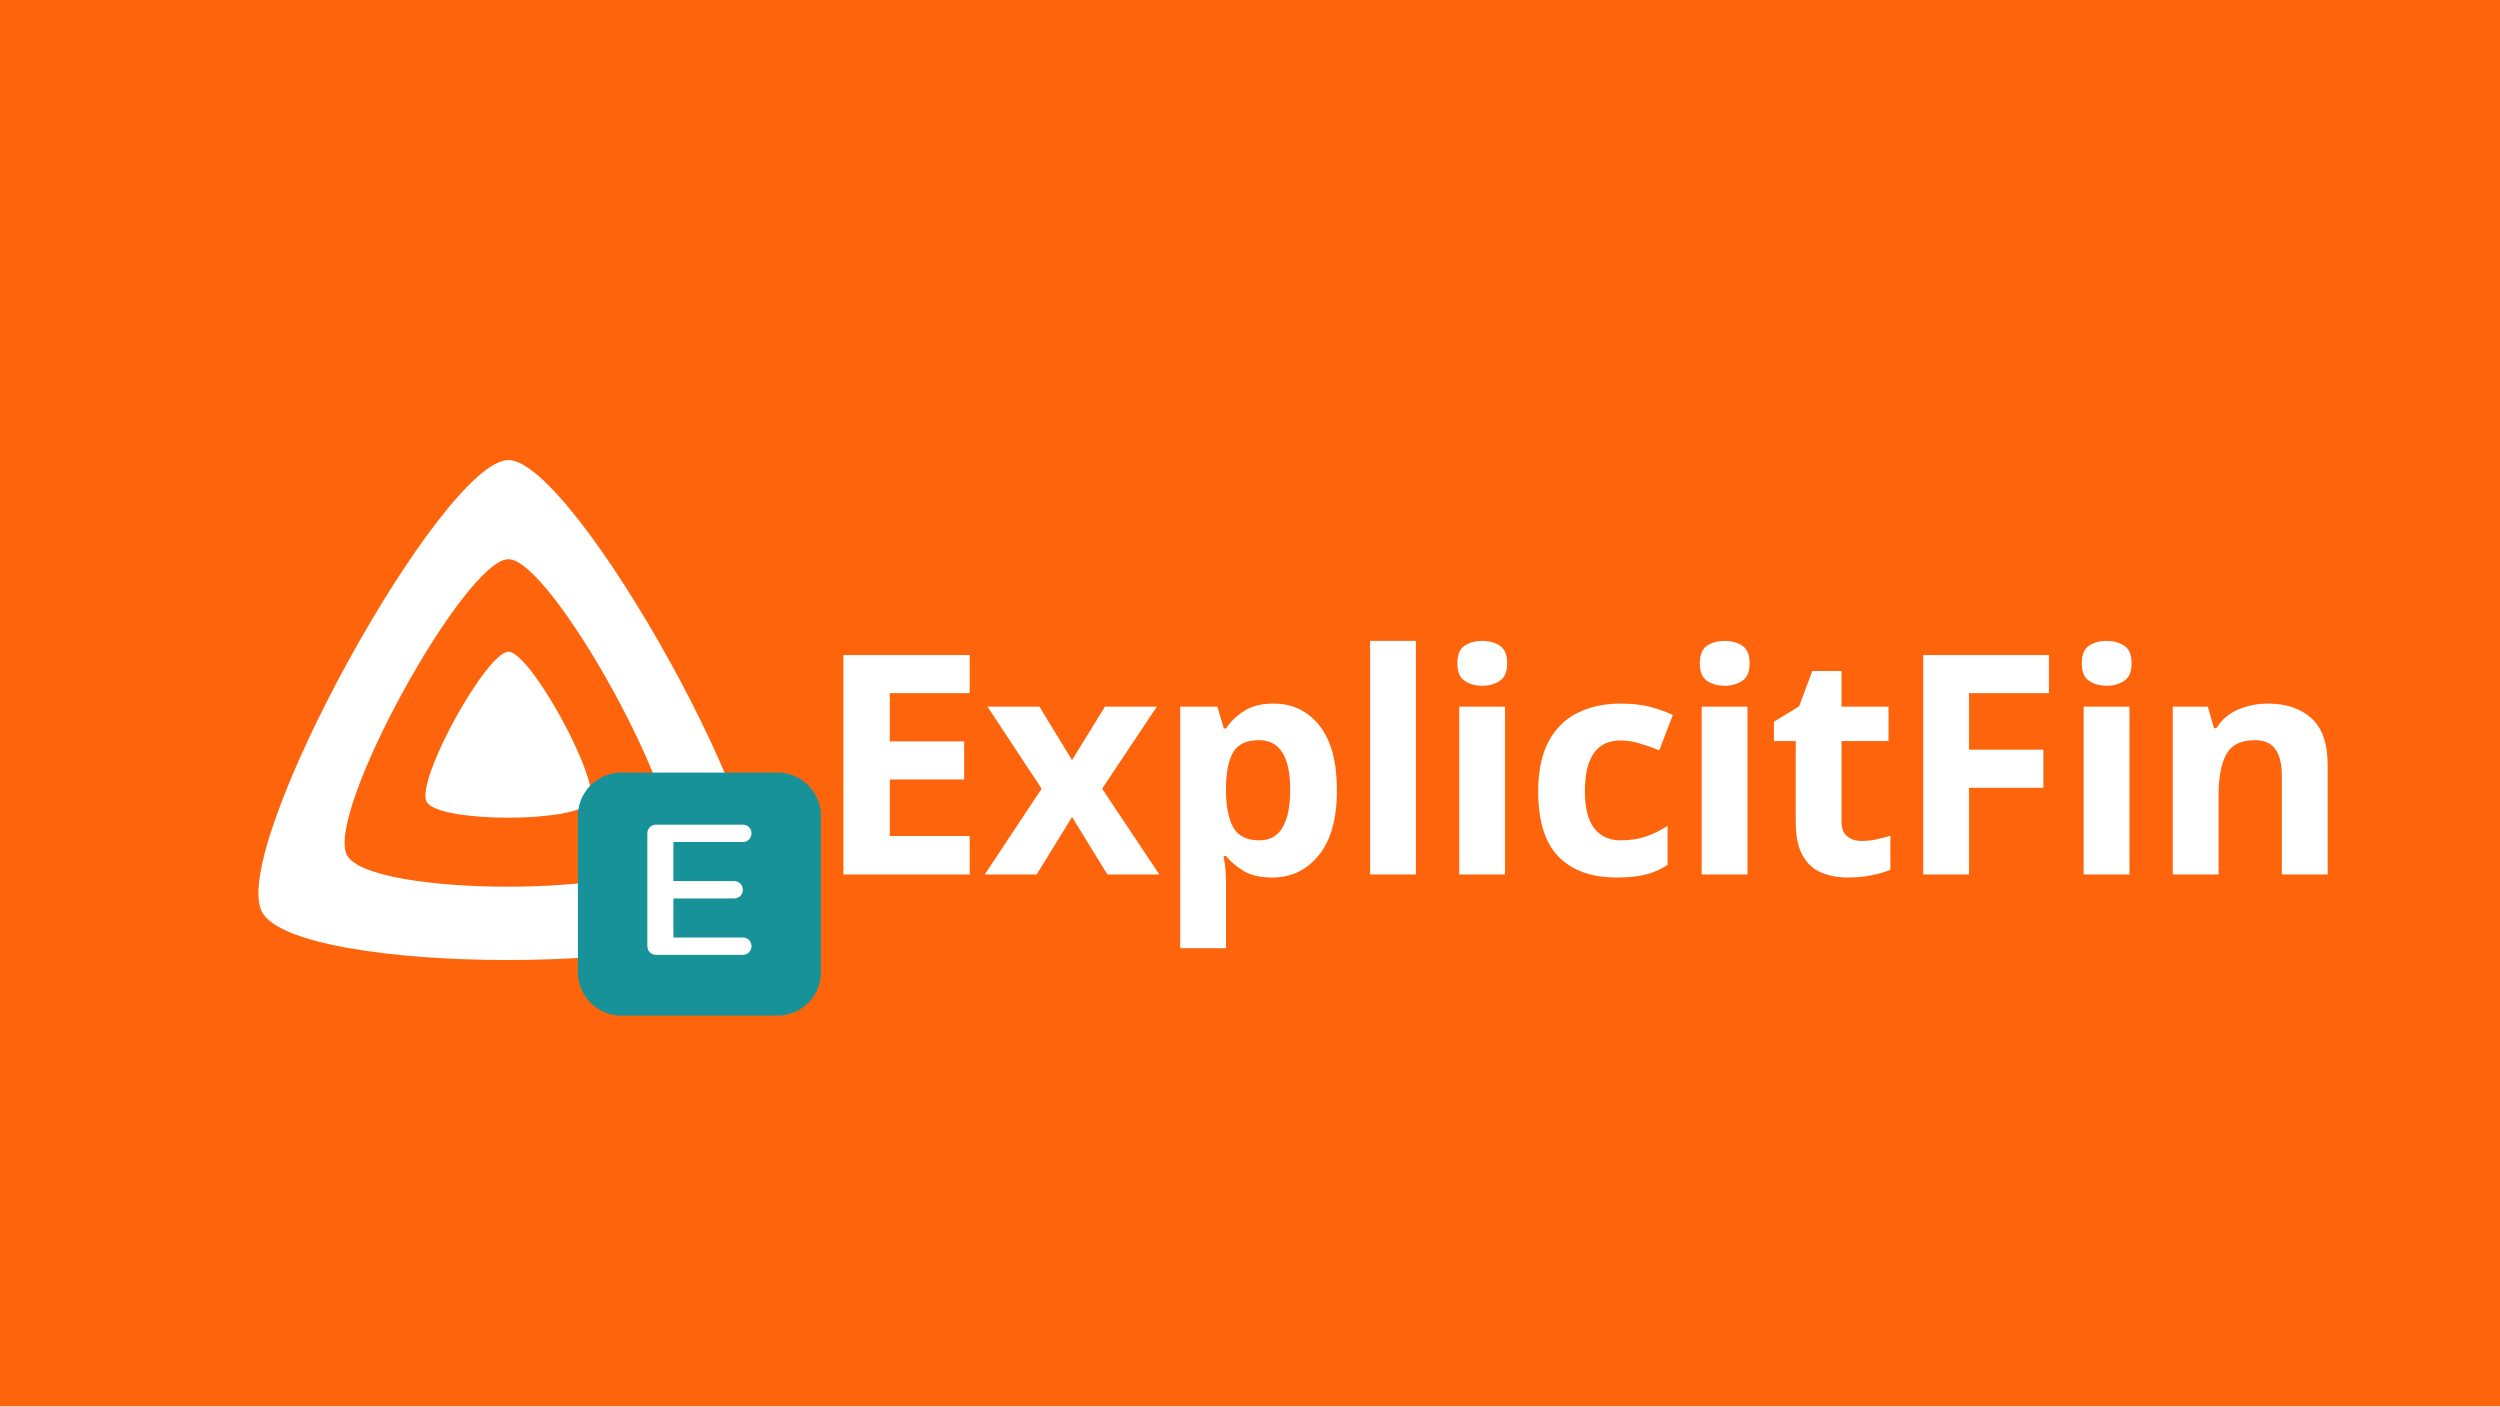
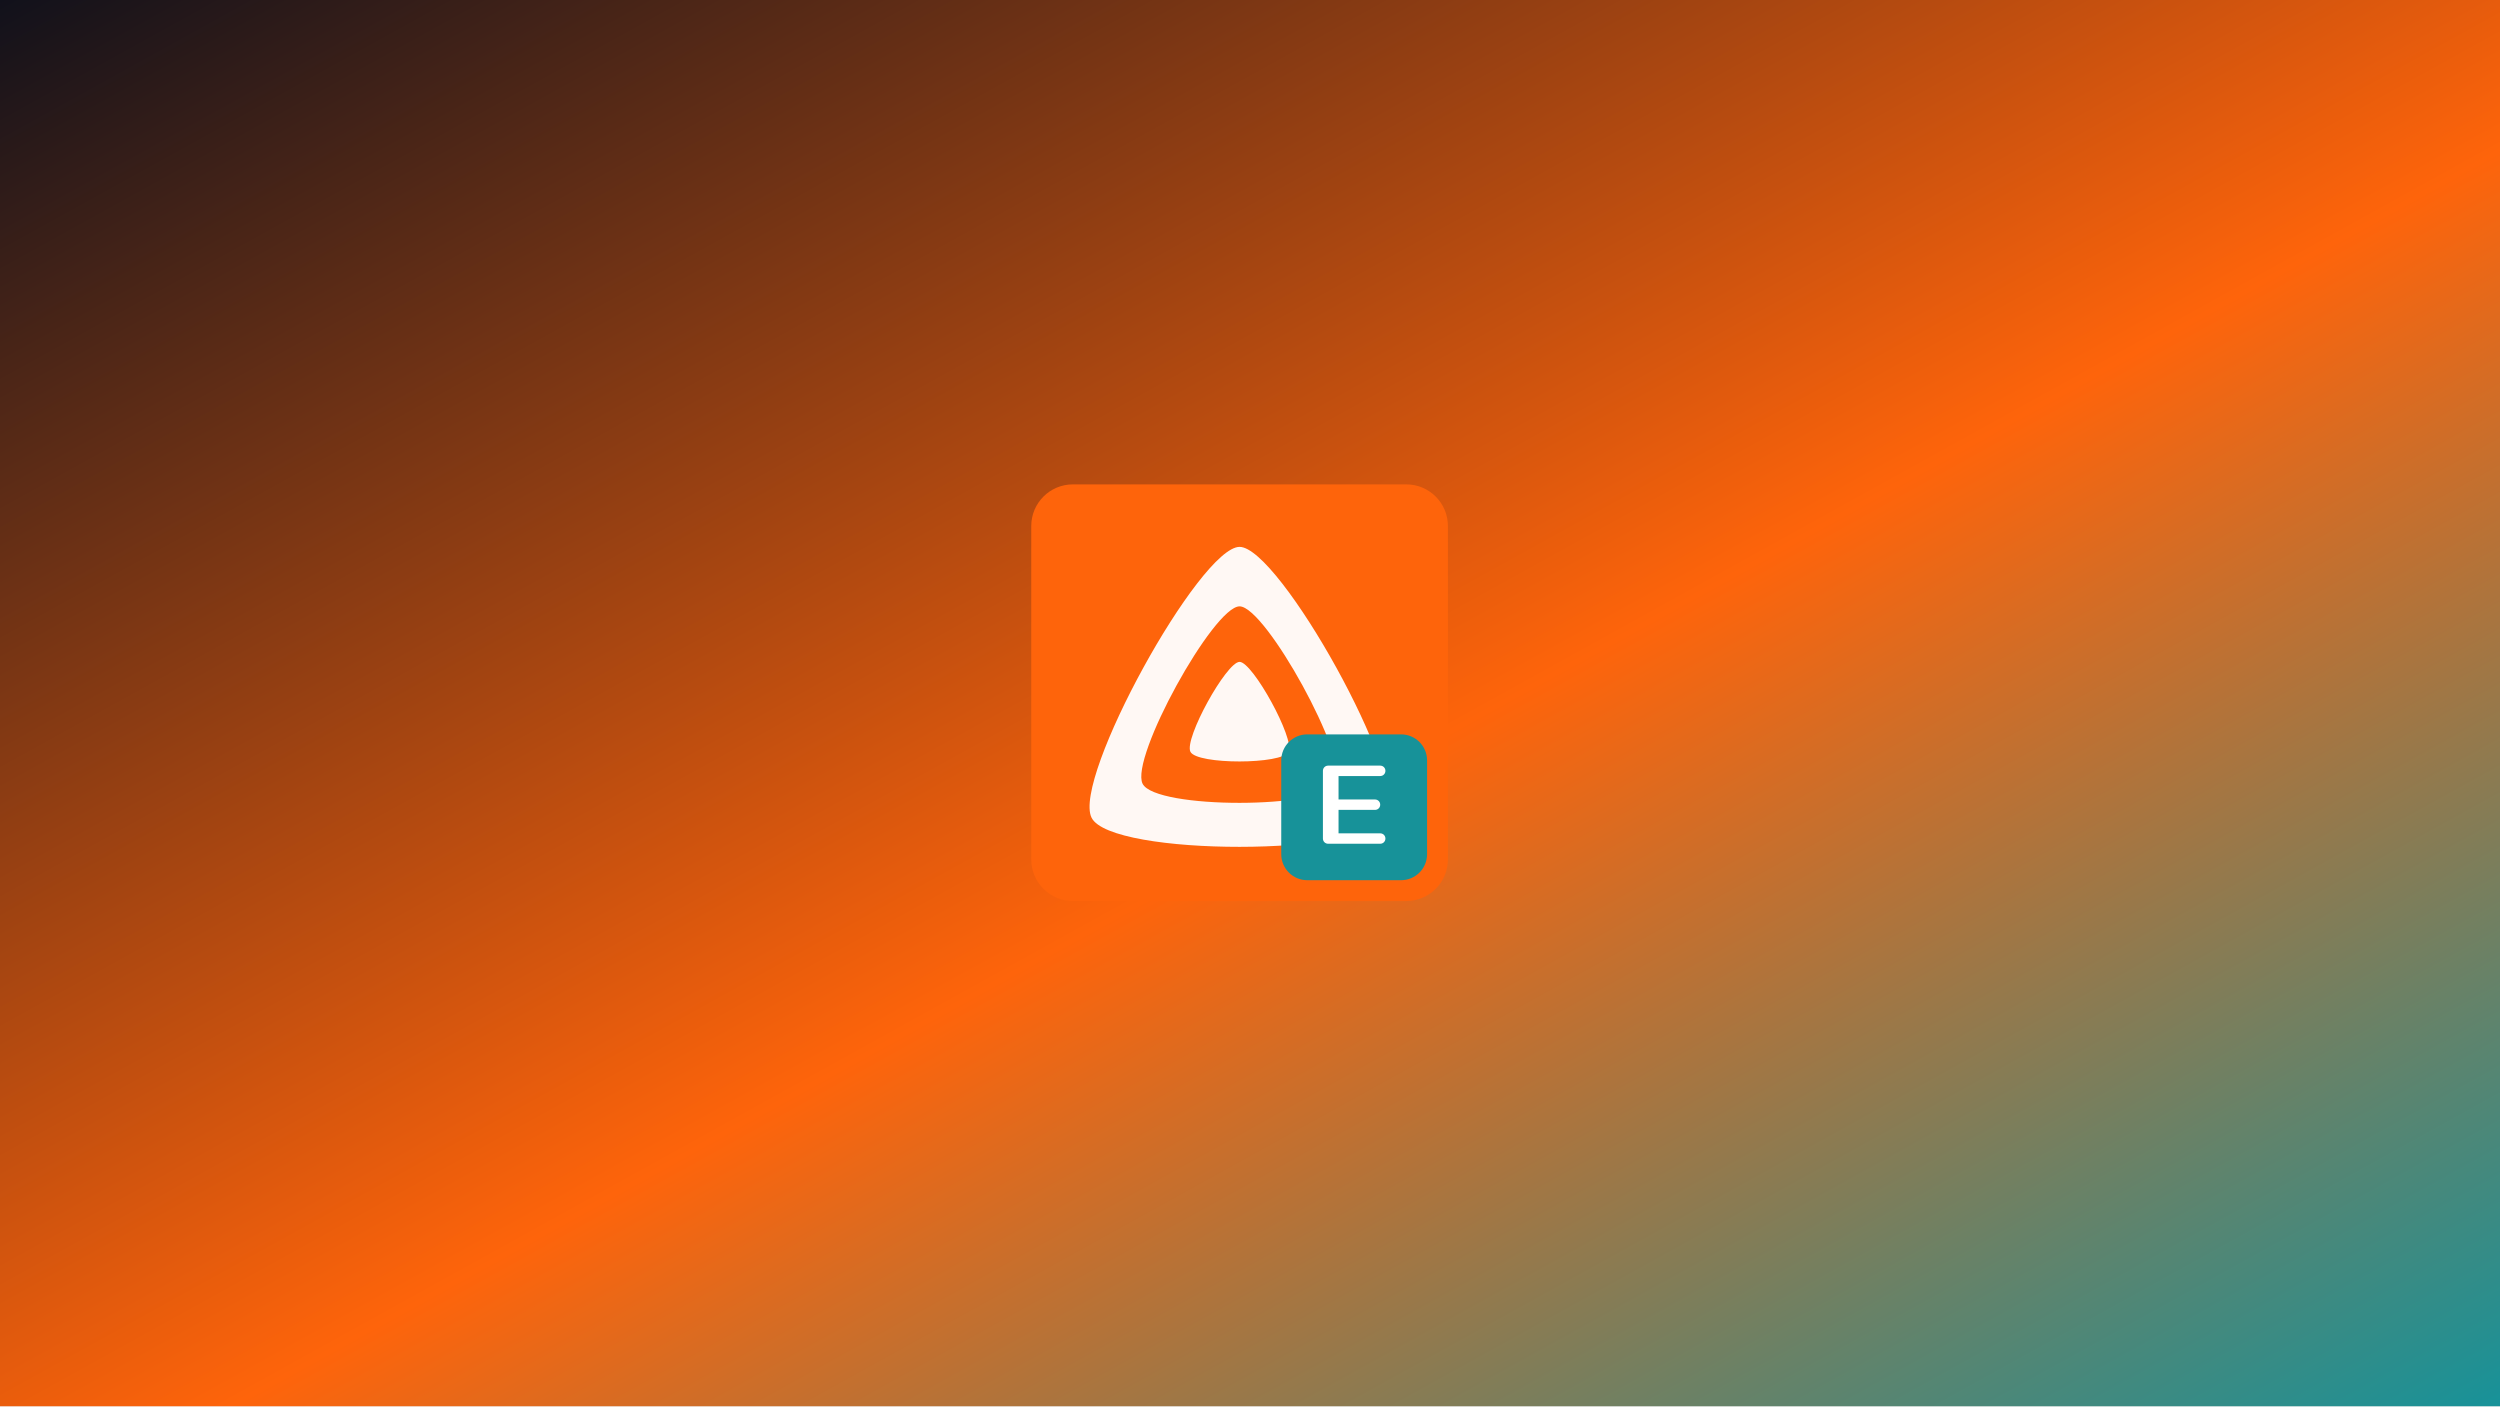
- <svg xmlns="http://www.w3.org/2000/svg" width="1920" height="1080" viewBox="0 0 1920 1080" version="1.1" id="svg3">
-   <defs id="defs1">
-     <style type="text/css" id="style1">
-       .title {
-         font-family: "Nunito", "Quicksand", "Comfortaa", "Arial Rounded MT Bold", ui-rounded, sans-serif;
-         font-weight: 700;
-         font-size: 236px;
-         fill: #ffffff;
-         letter-spacing: -0.015em;
-       }
-     </style>
+ <svg xmlns="http://www.w3.org/2000/svg" width="1920" height="1080" viewBox="0 0 1920 1080">
+   <defs>
+     <linearGradient id="g" x1="0" y1="0" x2="1" y2="1">
+       <stop offset="0%" stop-color="#11111b" />
+       <stop offset="55%" stop-color="#fe640b" />
+       <stop offset="100%" stop-color="#179299" />
+     </linearGradient>
  </defs>
-   <rect width="1920" height="1080" fill="#fe640b" id="rect1" style="fill:#fe640b;fill-opacity:1" />
-   <g transform="translate(70.500, 220.000) scale(13.33333)" id="g3">
-     <rect width="40" height="40" x="4" y="4" rx="4" fill="#fe640b" id="rect2" />
-     <path fill="#ffffff" d="M 24 10 C 20.19 10 7.92 32.24 9.79 36 C 11.66 39.75 36.36 39.71 38.21 36 C 40.25 32.29 27.81 10 24 10 Z M 33.31 32.74 C 32.1 35.17 15.92 35.2 14.69 32.74 C 13.46 30.28 21.5 15.71 24 15.71 C 26.5 15.71 34.52 30.31 33.31 32.74 Z M 24 21.04 C 22.74 21.04 18.66 28.42 19.28 29.67 C 19.9 30.92 28.1 30.9 28.71 29.67 C 29.32 28.44 25.26 21.04 24 21.04 Z" id="path2" />
-     <rect width="14" height="14" x="28" y="28" rx="2.5" fill="#179299" id="rect3" />
-     <path fill="#ffffff" d="M 32 31.5 C 32 31.22 32.22 31 32.5 31 H 37.5 C 37.78 31 38 31.22 38 31.5 C 38 31.78 37.78 32 37.5 32 H 33.5 V 34.25 H 37 C 37.28 34.25 37.5 34.47 37.5 34.75 C 37.5 35.03 37.28 35.25 37 35.25 H 33.5 V 37.5 H 37.5 C 37.78 37.5 38 37.72 38 38 C 38 38.28 37.78 38.5 37.5 38.5 H 32.5 C 32.22 38.5 32 38.28 32 38 Z" id="path3" />
+   <rect width="1920" height="1080" fill="url(#g)" />
+   <g transform="translate(760,340) scale(8)">
+     <rect width="40" height="40" x="4" y="4" rx="4" fill="#fe640b" />
+     <path fill="#ffffff" opacity="0.95" d="M 24 10 C 20.19 10 7.92 32.24 9.79 36 C 11.66 39.75 36.36 39.71 38.21 36 C 40.25 32.29 27.81 10 24 10 Z M 33.31 32.74 C 32.1 35.17 15.92 35.2 14.69 32.74 C 13.46 30.28 21.5 15.71 24 15.71 C 26.5 15.71 34.52 30.31 33.31 32.74 Z M 24 21.04 C 22.74 21.04 18.66 28.42 19.28 29.67 C 19.9 30.92 28.1 30.9 28.71 29.67 C 29.32 28.44 25.26 21.04 24 21.04 Z" />
+     <rect width="14" height="14" x="28" y="28" rx="2.5" fill="#179299" />
+     <path fill="#ffffff" d="M 32 31.5 C 32 31.22 32.22 31 32.5 31 H 37.5 C 37.78 31 38 31.22 38 31.5 C 38 31.78 37.78 32 37.5 32 H 33.5 V 34.25 H 37 C 37.28 34.25 37.5 34.47 37.5 34.75 C 37.5 35.03 37.28 35.25 37 35.25 H 33.5 V 37.5 H 37.5 C 37.78 37.5 38 37.72 38 38 C 38 38.28 37.78 38.5 37.5 38.5 H 32.5 C 32.22 38.5 32 38.28 32 38 Z" />
  </g>
-   <text class="title" x="626.5" y="580" dominant-baseline="central" id="text3">ExplicitFin</text>
</svg>
